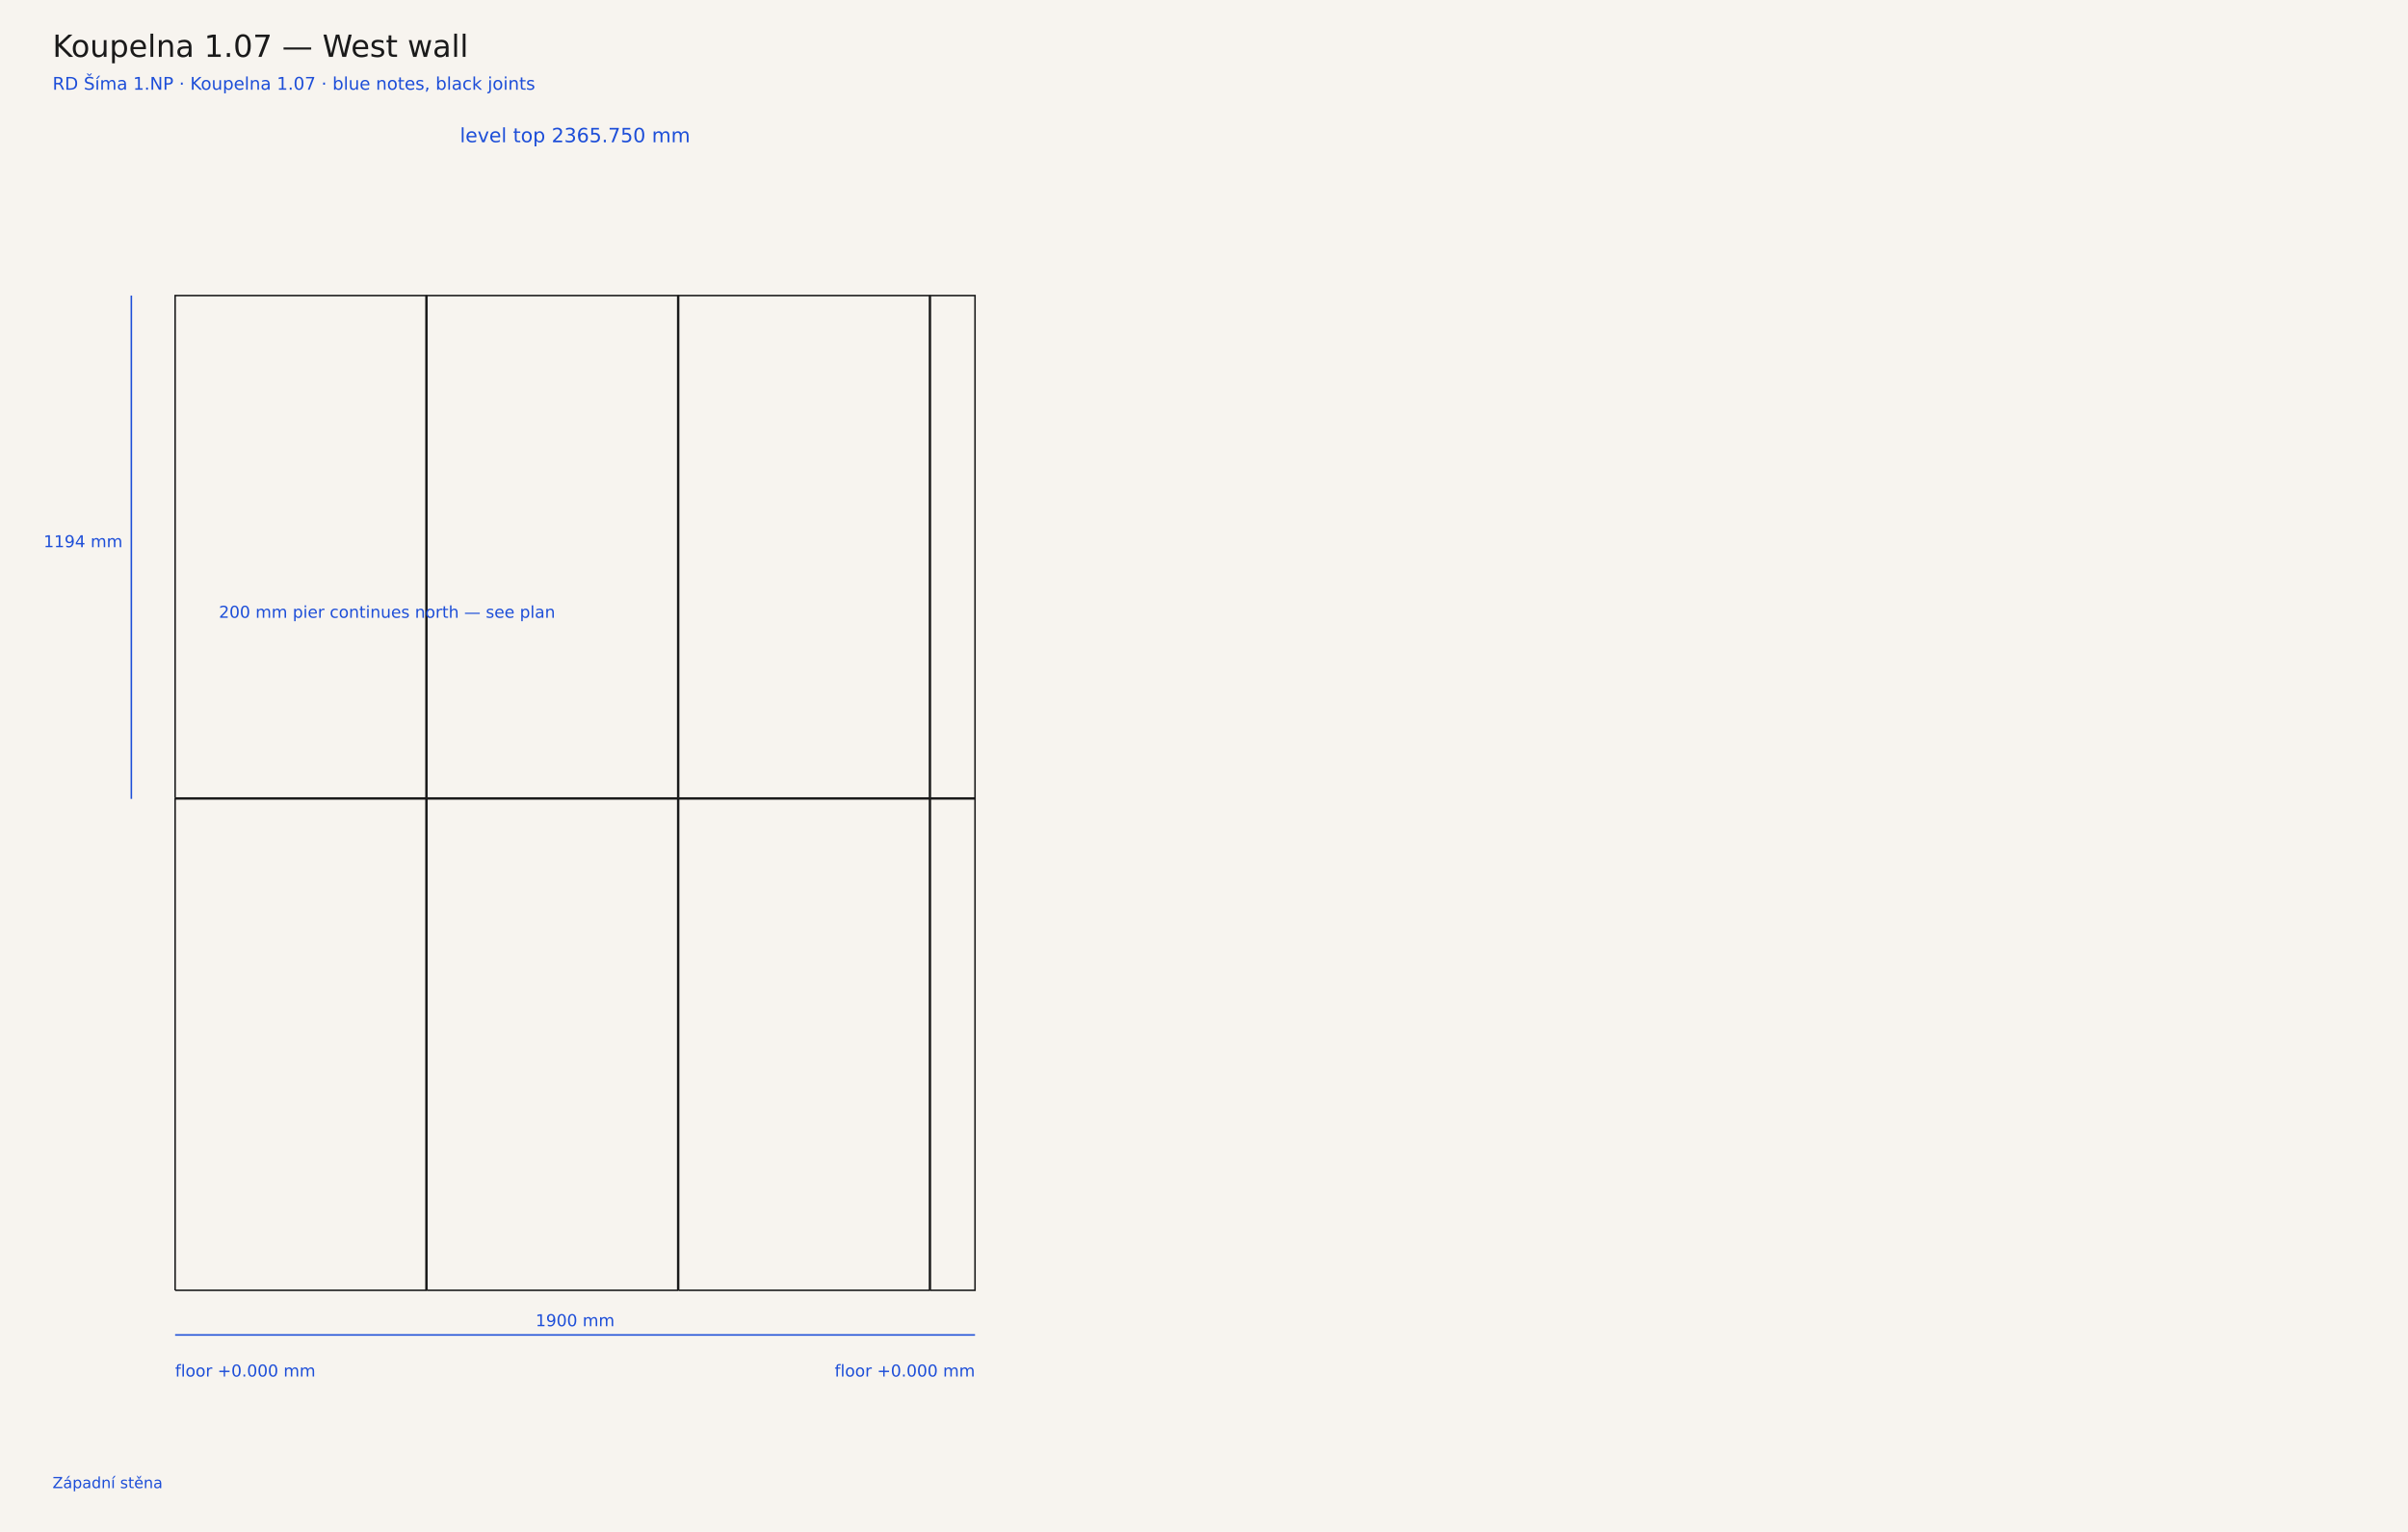
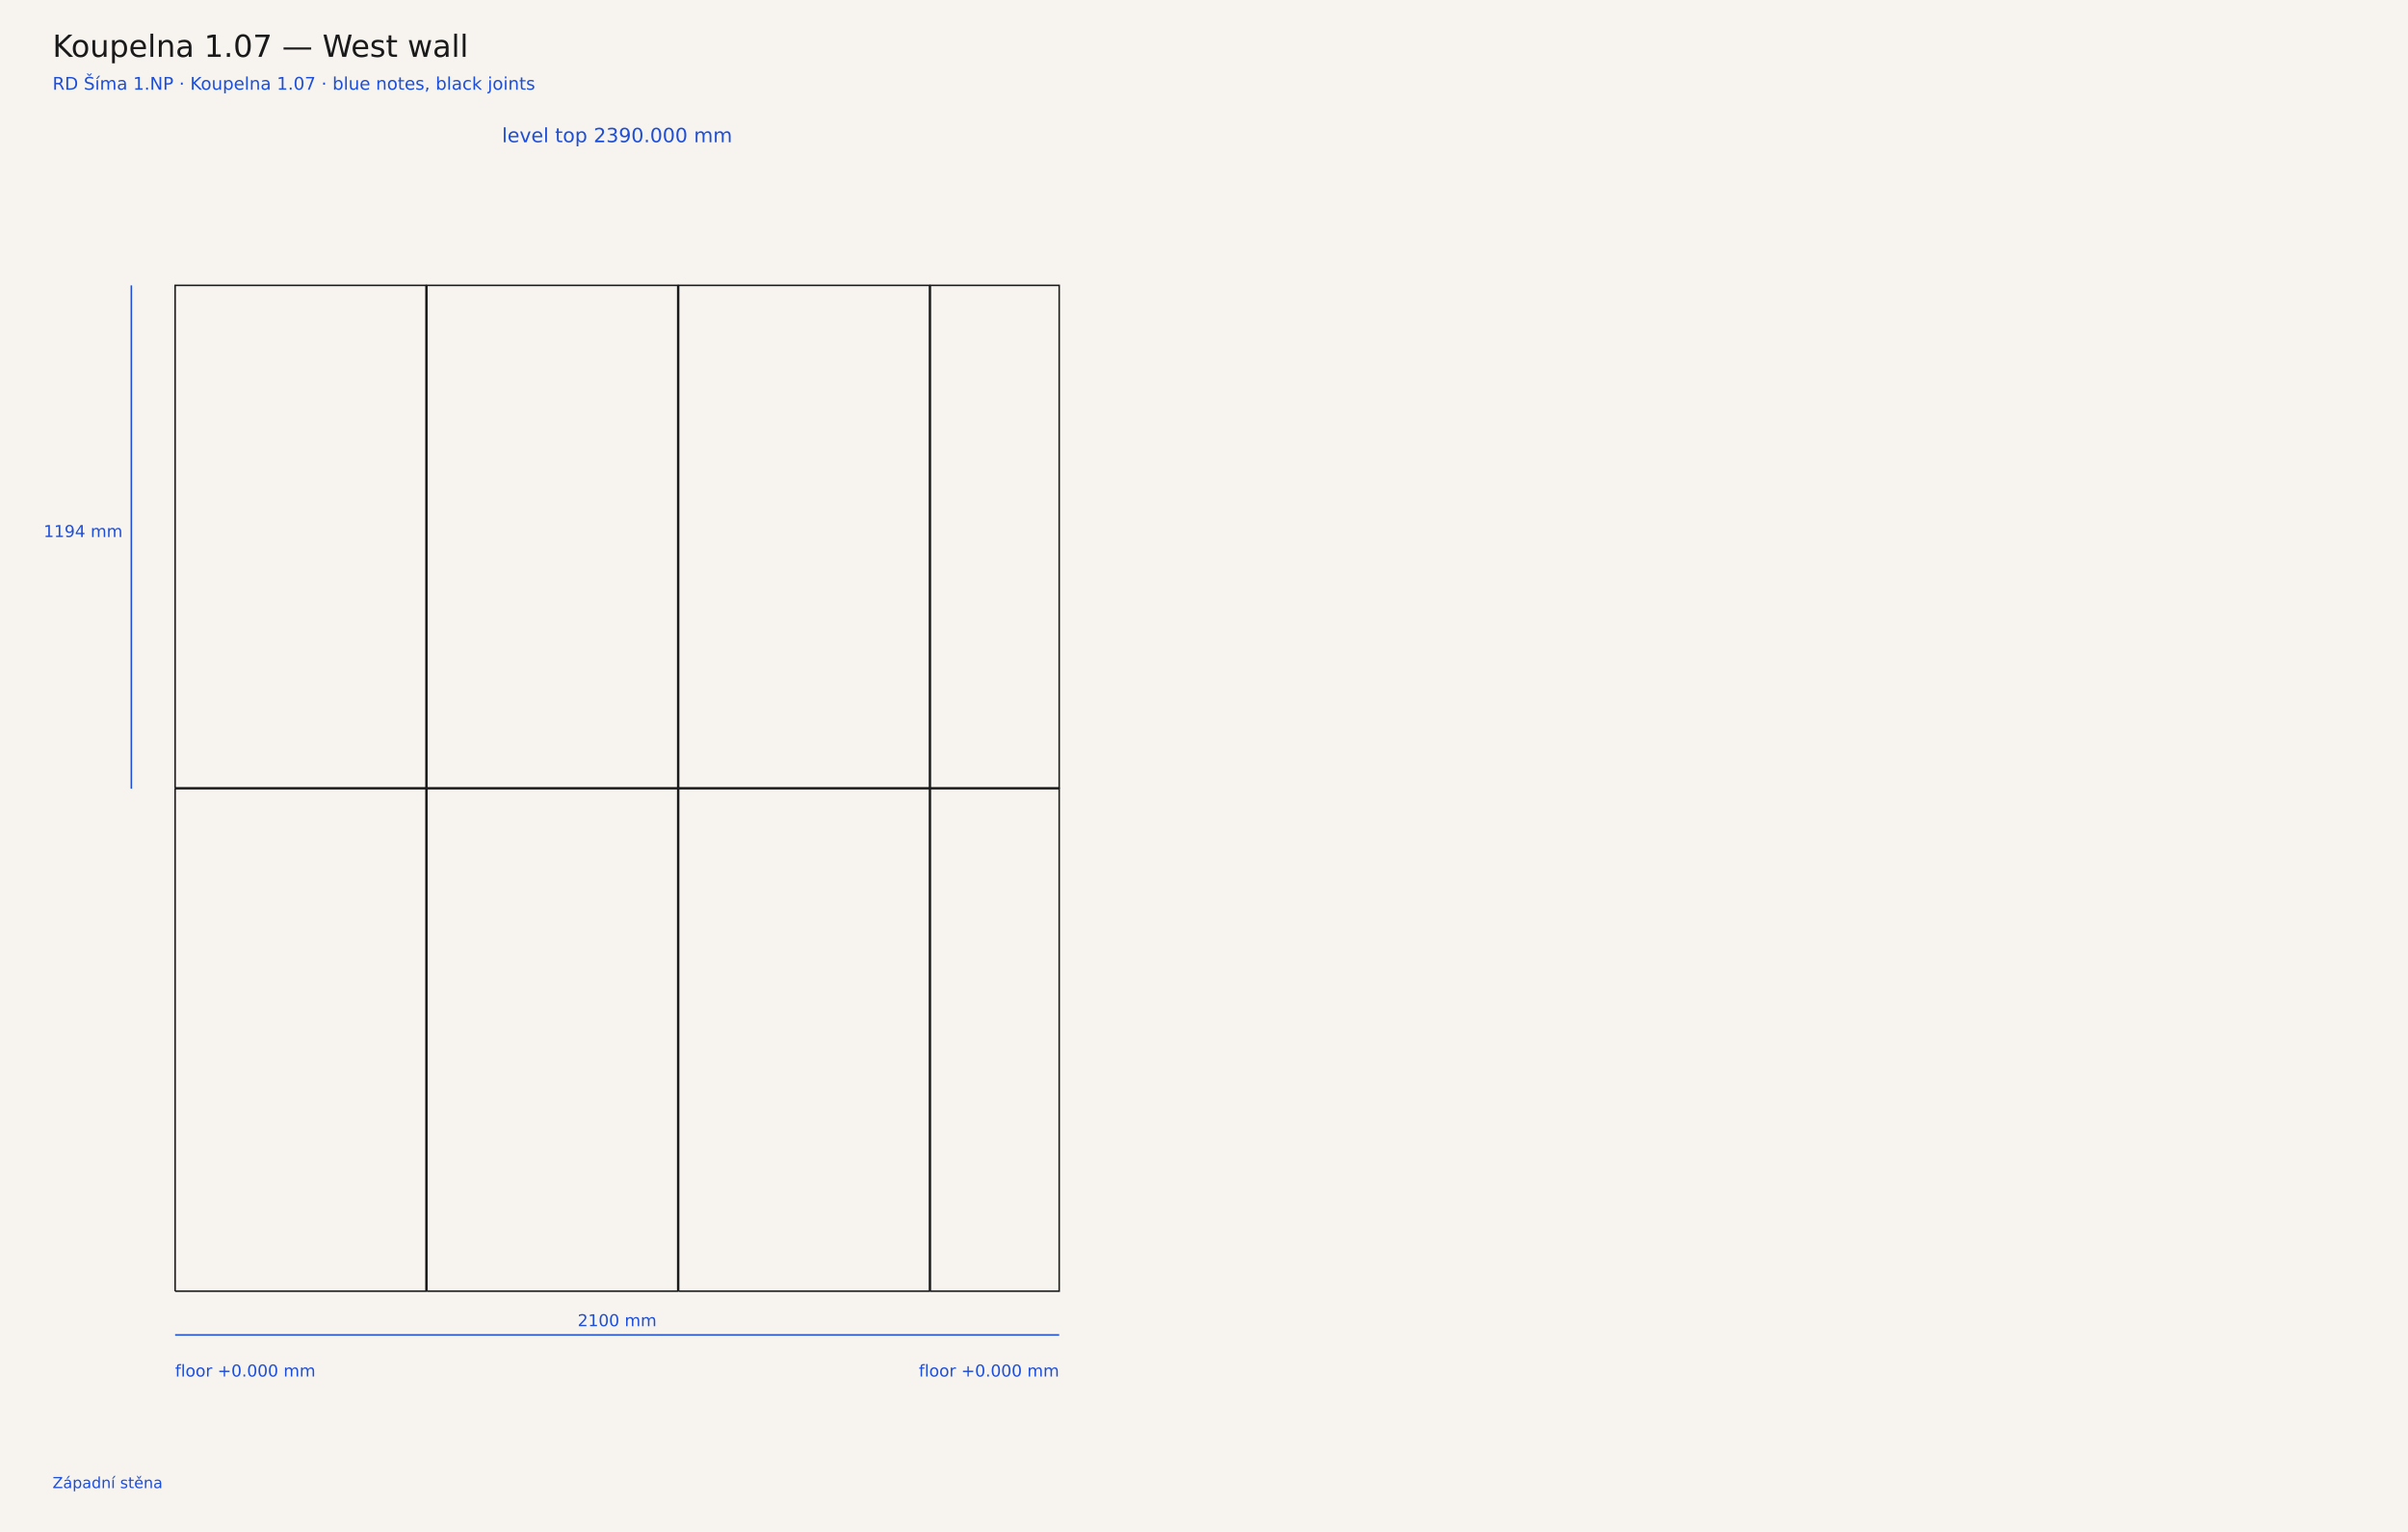
<svg xmlns="http://www.w3.org/2000/svg" width="2200" height="1400" viewBox="0 0 2200 1400">
  <rect width="2200" height="1400" fill="#f7f4ef" />
  <text x="48" y="52" font-family="DejaVu Sans, sans-serif" font-size="28" fill="#1a1a1a">Koupelna 1.07 — West wall</text>
  <text x="48" y="82" font-family="DejaVu Sans, sans-serif" font-size="16" fill="#1d4ed8">RD Šíma 1.NP · Koupelna 1.07 · blue notes, black joints</text>
-   <polyline points="160.0,1179.2 389.2,1179.2 389.2,730.1 160.0,730.1 160.0,1179.2" fill="none" stroke="#1a1a1a" stroke-width="1.4" stroke-linejoin="miter" />
-   <polyline points="390.0,1179.2 619.2,1179.2 619.2,730.1 390.0,730.1 390.0,1179.2" fill="none" stroke="#1a1a1a" stroke-width="1.4" stroke-linejoin="miter" />
-   <polyline points="620.0,1179.2 849.2,1179.2 849.2,730.1 620.0,730.1 620.0,1179.2" fill="none" stroke="#1a1a1a" stroke-width="1.4" stroke-linejoin="miter" />
-   <polyline points="850.0,1179.2 890.8,1179.2 890.8,730.1 850.0,730.1 850.0,1179.2" fill="none" stroke="#1a1a1a" stroke-width="1.4" stroke-linejoin="miter" />
-   <polyline points="160.0,729.3 389.2,729.3 389.2,270.1 160.0,270.1 160.0,729.3" fill="none" stroke="#1a1a1a" stroke-width="1.4" stroke-linejoin="miter" />
-   <polyline points="390.0,729.3 619.2,729.3 619.2,270.1 390.0,270.1 390.0,729.3" fill="none" stroke="#1a1a1a" stroke-width="1.4" stroke-linejoin="miter" />
-   <polyline points="620.0,729.3 849.2,729.3 849.2,270.1 620.0,270.1 620.0,729.3" fill="none" stroke="#1a1a1a" stroke-width="1.4" stroke-linejoin="miter" />
-   <polyline points="850.0,729.3 890.8,729.3 890.8,270.1 850.0,270.1 850.0,729.3" fill="none" stroke="#1a1a1a" stroke-width="1.4" stroke-linejoin="miter" />
+   <polyline points="160.0,1180.0 389.2,1180.0 389.2,720.8 160.0,720.8 160.0,1180.0" fill="none" stroke="#1a1a1a" stroke-width="1.4" stroke-linejoin="miter" />
+   <polyline points="390.0,1180.0 619.2,1180.0 619.2,720.8 390.0,720.8 390.0,1180.0" fill="none" stroke="#1a1a1a" stroke-width="1.4" stroke-linejoin="miter" />
+   <polyline points="620.0,1180.0 849.2,1180.0 849.2,720.8 620.0,720.8 620.0,1180.0" fill="none" stroke="#1a1a1a" stroke-width="1.4" stroke-linejoin="miter" />
+   <polyline points="850.0,1180.0 967.7,1180.0 967.7,720.8 850.0,720.8 850.0,1180.0" fill="none" stroke="#1a1a1a" stroke-width="1.4" stroke-linejoin="miter" />
+   <polyline points="160.0,720.0 389.2,720.0 389.2,260.8 160.0,260.8 160.0,720.0" fill="none" stroke="#1a1a1a" stroke-width="1.4" stroke-linejoin="miter" />
+   <polyline points="390.0,720.0 619.2,720.0 619.2,260.8 390.0,260.8 390.0,720.0" fill="none" stroke="#1a1a1a" stroke-width="1.4" stroke-linejoin="miter" />
+   <polyline points="620.0,720.0 849.2,720.0 849.2,260.8 620.0,260.8 620.0,720.0" fill="none" stroke="#1a1a1a" stroke-width="1.4" stroke-linejoin="miter" />
+   <polyline points="850.0,720.0 967.7,720.0 967.7,260.8 850.0,260.8 850.0,720.0" fill="none" stroke="#1a1a1a" stroke-width="1.4" stroke-linejoin="miter" />
  <line x1="160.0" y1="1220.0" x2="160.0" y2="1220.0" stroke="#1d4ed8" stroke-width="1" />
-   <line x1="890.8" y1="1220.0" x2="890.8" y2="1220.0" stroke="#1d4ed8" stroke-width="1" />
-   <line x1="160.0" y1="1220.0" x2="890.8" y2="1220.0" stroke="#1d4ed8" stroke-width="1.4" />
+   <line x1="967.7" y1="1220.0" x2="967.7" y2="1220.0" stroke="#1d4ed8" stroke-width="1" />
+   <line x1="160.0" y1="1220.0" x2="967.7" y2="1220.0" stroke="#1d4ed8" stroke-width="1.4" />
  <text y="1212.0" text-anchor="middle" font-family="DejaVu Sans, sans-serif" font-size="15" fill="#1d4ed8">
-     <tspan x="525.4" dy="0">1900 mm</tspan>
+     <tspan x="563.8" dy="0">2100 mm</tspan>
  </text>
-   <line x1="120.0" y1="730.1" x2="120.0" y2="730.1" stroke="#1d4ed8" stroke-width="1" />
-   <line x1="120.0" y1="270.1" x2="120.0" y2="270.1" stroke="#1d4ed8" stroke-width="1" />
-   <line x1="120.0" y1="730.1" x2="120.0" y2="270.1" stroke="#1d4ed8" stroke-width="1.4" />
-   <text y="500.1" text-anchor="end" font-family="DejaVu Sans, sans-serif" font-size="15" fill="#1d4ed8">
+   <line x1="120.0" y1="720.8" x2="120.0" y2="720.8" stroke="#1d4ed8" stroke-width="1" />
+   <line x1="120.0" y1="260.8" x2="120.0" y2="260.8" stroke="#1d4ed8" stroke-width="1" />
+   <line x1="120.0" y1="720.8" x2="120.0" y2="260.8" stroke="#1d4ed8" stroke-width="1.4" />
+   <text y="490.8" text-anchor="end" font-family="DejaVu Sans, sans-serif" font-size="15" fill="#1d4ed8">
    <tspan x="112.0" dy="0">1194 mm</tspan>
  </text>
  <text y="130.0" text-anchor="middle" font-family="DejaVu Sans, sans-serif" font-size="18" fill="#1d4ed8">
-     <tspan x="525.4" dy="0">level top 2365.750 mm</tspan>
+     <tspan x="563.8" dy="0">level top 2390.000 mm</tspan>
  </text>
  <text y="1258.0" text-anchor="start" font-family="DejaVu Sans, sans-serif" font-size="15" fill="#1d4ed8">
    <tspan x="160.0" dy="0">floor +0.000 mm</tspan>
  </text>
  <text y="1258.0" text-anchor="end" font-family="DejaVu Sans, sans-serif" font-size="15" fill="#1d4ed8">
-     <tspan x="890.8" dy="0">floor +0.000 mm</tspan>
-   </text>
-   <text y="564.6" text-anchor="start" font-family="DejaVu Sans, sans-serif" font-size="15" fill="#1d4ed8">
-     <tspan x="200.0" dy="0">200 mm pier continues north — see plan</tspan>
+     <tspan x="967.7" dy="0">floor +0.000 mm</tspan>
  </text>
  <text y="1360.0" text-anchor="start" font-family="DejaVu Sans, sans-serif" font-size="14" fill="#1d4ed8">
    <tspan x="48.0" dy="0">Západní stěna</tspan>
  </text>
</svg>
